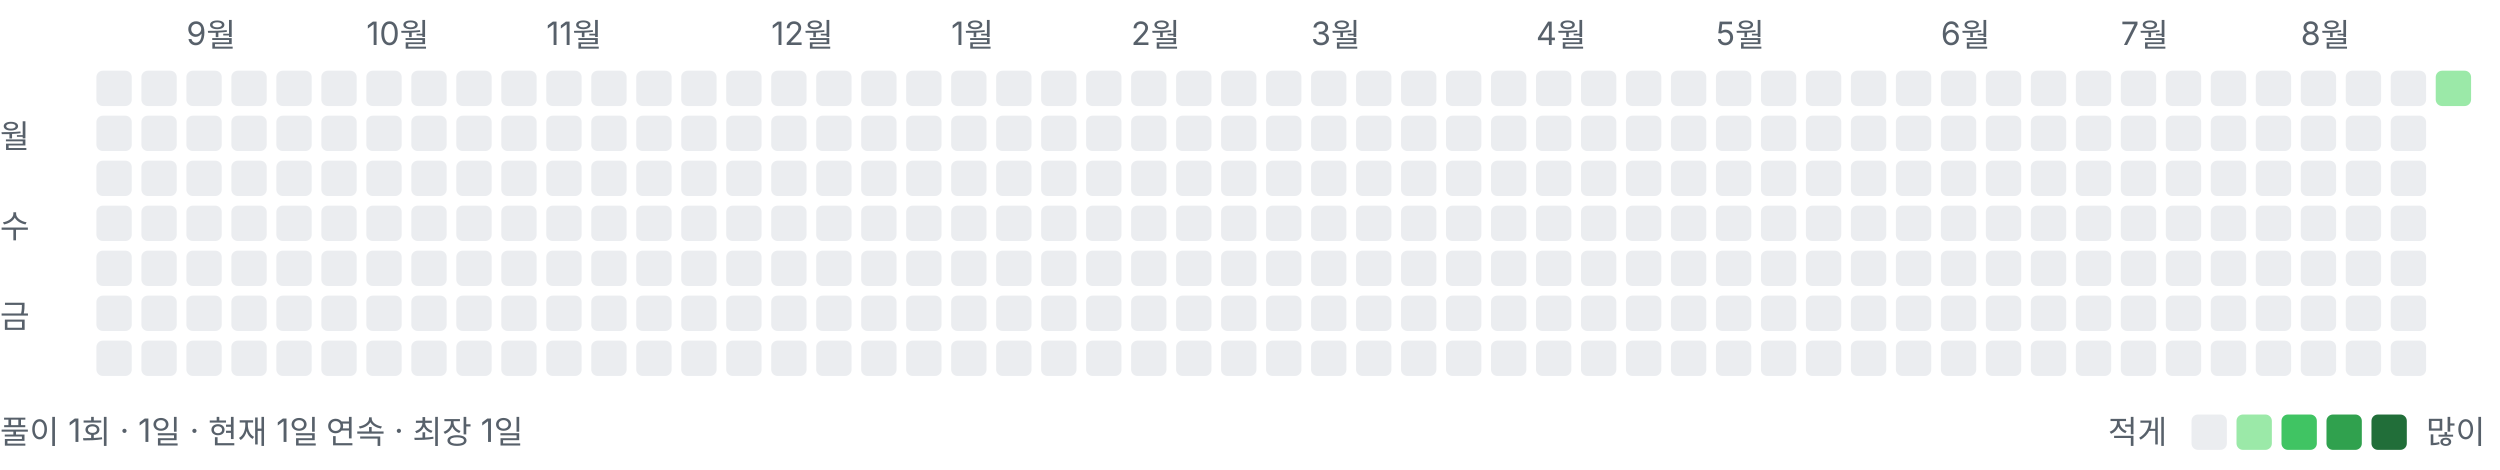
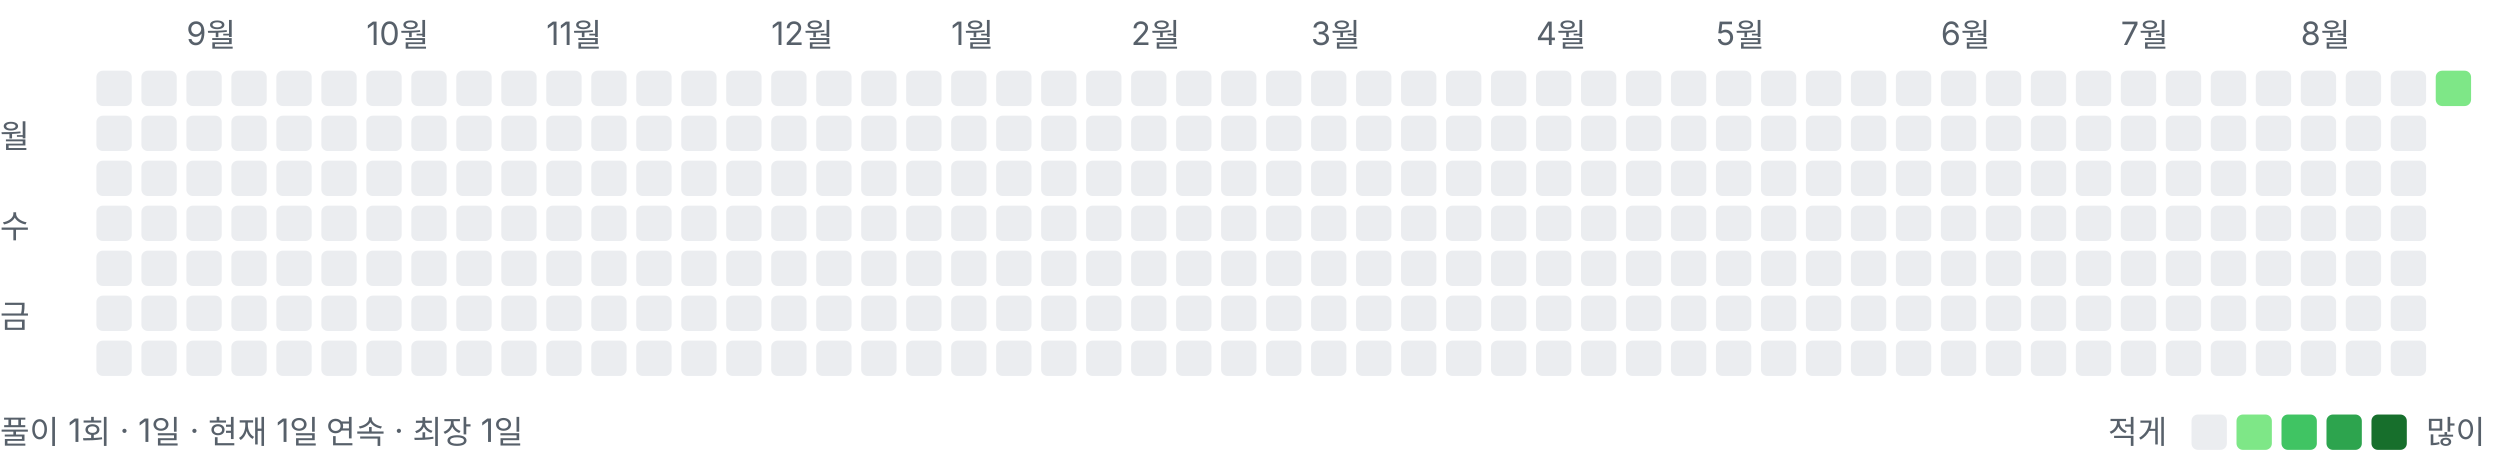
<svg xmlns="http://www.w3.org/2000/svg" width="778" height="146" viewBox="0 0 778 146" role="img" aria-label="풀이 잔디">
  <style>text{font:10px -apple-system,BlinkMacSystemFont,"Segoe UI","Malgun Gothic",sans-serif;fill:#57606a}</style>
  <text x="58" y="14">9월</text>
  <text x="114" y="14">10월</text>
  <text x="170" y="14">11월</text>
  <text x="240" y="14">12월</text>
  <text x="296" y="14">1월</text>
  <text x="352" y="14">2월</text>
  <text x="408" y="14">3월</text>
  <text x="478" y="14">4월</text>
  <text x="534" y="14">5월</text>
  <text x="604" y="14">6월</text>
  <text x="660" y="14">7월</text>
  <text x="716" y="14">8월</text>
  <text x="0" y="46">월</text>
  <text x="0" y="74">수</text>
  <text x="0" y="102">금</text>
  <rect x="30" y="22" width="11" height="11" rx="2" ry="2" fill="#ebedf0" />
  <rect x="30" y="36" width="11" height="11" rx="2" ry="2" fill="#ebedf0" />
  <rect x="30" y="50" width="11" height="11" rx="2" ry="2" fill="#ebedf0" />
  <rect x="30" y="64" width="11" height="11" rx="2" ry="2" fill="#ebedf0" />
  <rect x="30" y="78" width="11" height="11" rx="2" ry="2" fill="#ebedf0" />
  <rect x="30" y="92" width="11" height="11" rx="2" ry="2" fill="#ebedf0" />
  <rect x="30" y="106" width="11" height="11" rx="2" ry="2" fill="#ebedf0" />
  <rect x="44" y="22" width="11" height="11" rx="2" ry="2" fill="#ebedf0" />
  <rect x="44" y="36" width="11" height="11" rx="2" ry="2" fill="#ebedf0" />
  <rect x="44" y="50" width="11" height="11" rx="2" ry="2" fill="#ebedf0" />
  <rect x="44" y="64" width="11" height="11" rx="2" ry="2" fill="#ebedf0" />
  <rect x="44" y="78" width="11" height="11" rx="2" ry="2" fill="#ebedf0" />
  <rect x="44" y="92" width="11" height="11" rx="2" ry="2" fill="#ebedf0" />
  <rect x="44" y="106" width="11" height="11" rx="2" ry="2" fill="#ebedf0" />
  <rect x="58" y="22" width="11" height="11" rx="2" ry="2" fill="#ebedf0" />
  <rect x="58" y="36" width="11" height="11" rx="2" ry="2" fill="#ebedf0" />
  <rect x="58" y="50" width="11" height="11" rx="2" ry="2" fill="#ebedf0" />
  <rect x="58" y="64" width="11" height="11" rx="2" ry="2" fill="#ebedf0" />
  <rect x="58" y="78" width="11" height="11" rx="2" ry="2" fill="#ebedf0" />
  <rect x="58" y="92" width="11" height="11" rx="2" ry="2" fill="#ebedf0" />
  <rect x="58" y="106" width="11" height="11" rx="2" ry="2" fill="#ebedf0" />
  <rect x="72" y="22" width="11" height="11" rx="2" ry="2" fill="#ebedf0" />
  <rect x="72" y="36" width="11" height="11" rx="2" ry="2" fill="#ebedf0" />
  <rect x="72" y="50" width="11" height="11" rx="2" ry="2" fill="#ebedf0" />
  <rect x="72" y="64" width="11" height="11" rx="2" ry="2" fill="#ebedf0" />
  <rect x="72" y="78" width="11" height="11" rx="2" ry="2" fill="#ebedf0" />
  <rect x="72" y="92" width="11" height="11" rx="2" ry="2" fill="#ebedf0" />
  <rect x="72" y="106" width="11" height="11" rx="2" ry="2" fill="#ebedf0" />
  <rect x="86" y="22" width="11" height="11" rx="2" ry="2" fill="#ebedf0" />
  <rect x="86" y="36" width="11" height="11" rx="2" ry="2" fill="#ebedf0" />
  <rect x="86" y="50" width="11" height="11" rx="2" ry="2" fill="#ebedf0" />
  <rect x="86" y="64" width="11" height="11" rx="2" ry="2" fill="#ebedf0" />
  <rect x="86" y="78" width="11" height="11" rx="2" ry="2" fill="#ebedf0" />
  <rect x="86" y="92" width="11" height="11" rx="2" ry="2" fill="#ebedf0" />
  <rect x="86" y="106" width="11" height="11" rx="2" ry="2" fill="#ebedf0" />
  <rect x="100" y="22" width="11" height="11" rx="2" ry="2" fill="#ebedf0" />
  <rect x="100" y="36" width="11" height="11" rx="2" ry="2" fill="#ebedf0" />
  <rect x="100" y="50" width="11" height="11" rx="2" ry="2" fill="#ebedf0" />
  <rect x="100" y="64" width="11" height="11" rx="2" ry="2" fill="#ebedf0" />
  <rect x="100" y="78" width="11" height="11" rx="2" ry="2" fill="#ebedf0" />
  <rect x="100" y="92" width="11" height="11" rx="2" ry="2" fill="#ebedf0" />
  <rect x="100" y="106" width="11" height="11" rx="2" ry="2" fill="#ebedf0" />
  <rect x="114" y="22" width="11" height="11" rx="2" ry="2" fill="#ebedf0" />
  <rect x="114" y="36" width="11" height="11" rx="2" ry="2" fill="#ebedf0" />
  <rect x="114" y="50" width="11" height="11" rx="2" ry="2" fill="#ebedf0" />
  <rect x="114" y="64" width="11" height="11" rx="2" ry="2" fill="#ebedf0" />
  <rect x="114" y="78" width="11" height="11" rx="2" ry="2" fill="#ebedf0" />
  <rect x="114" y="92" width="11" height="11" rx="2" ry="2" fill="#ebedf0" />
  <rect x="114" y="106" width="11" height="11" rx="2" ry="2" fill="#ebedf0" />
  <rect x="128" y="22" width="11" height="11" rx="2" ry="2" fill="#ebedf0" />
  <rect x="128" y="36" width="11" height="11" rx="2" ry="2" fill="#ebedf0" />
  <rect x="128" y="50" width="11" height="11" rx="2" ry="2" fill="#ebedf0" />
  <rect x="128" y="64" width="11" height="11" rx="2" ry="2" fill="#ebedf0" />
  <rect x="128" y="78" width="11" height="11" rx="2" ry="2" fill="#ebedf0" />
  <rect x="128" y="92" width="11" height="11" rx="2" ry="2" fill="#ebedf0" />
  <rect x="128" y="106" width="11" height="11" rx="2" ry="2" fill="#ebedf0" />
  <rect x="142" y="22" width="11" height="11" rx="2" ry="2" fill="#ebedf0" />
  <rect x="142" y="36" width="11" height="11" rx="2" ry="2" fill="#ebedf0" />
  <rect x="142" y="50" width="11" height="11" rx="2" ry="2" fill="#ebedf0" />
  <rect x="142" y="64" width="11" height="11" rx="2" ry="2" fill="#ebedf0" />
  <rect x="142" y="78" width="11" height="11" rx="2" ry="2" fill="#ebedf0" />
  <rect x="142" y="92" width="11" height="11" rx="2" ry="2" fill="#ebedf0" />
  <rect x="142" y="106" width="11" height="11" rx="2" ry="2" fill="#ebedf0" />
  <rect x="156" y="22" width="11" height="11" rx="2" ry="2" fill="#ebedf0" />
  <rect x="156" y="36" width="11" height="11" rx="2" ry="2" fill="#ebedf0" />
  <rect x="156" y="50" width="11" height="11" rx="2" ry="2" fill="#ebedf0" />
  <rect x="156" y="64" width="11" height="11" rx="2" ry="2" fill="#ebedf0" />
  <rect x="156" y="78" width="11" height="11" rx="2" ry="2" fill="#ebedf0" />
  <rect x="156" y="92" width="11" height="11" rx="2" ry="2" fill="#ebedf0" />
  <rect x="156" y="106" width="11" height="11" rx="2" ry="2" fill="#ebedf0" />
  <rect x="170" y="22" width="11" height="11" rx="2" ry="2" fill="#ebedf0" />
  <rect x="170" y="36" width="11" height="11" rx="2" ry="2" fill="#ebedf0" />
  <rect x="170" y="50" width="11" height="11" rx="2" ry="2" fill="#ebedf0" />
  <rect x="170" y="64" width="11" height="11" rx="2" ry="2" fill="#ebedf0" />
  <rect x="170" y="78" width="11" height="11" rx="2" ry="2" fill="#ebedf0" />
  <rect x="170" y="92" width="11" height="11" rx="2" ry="2" fill="#ebedf0" />
  <rect x="170" y="106" width="11" height="11" rx="2" ry="2" fill="#ebedf0" />
  <rect x="184" y="22" width="11" height="11" rx="2" ry="2" fill="#ebedf0" />
  <rect x="184" y="36" width="11" height="11" rx="2" ry="2" fill="#ebedf0" />
  <rect x="184" y="50" width="11" height="11" rx="2" ry="2" fill="#ebedf0" />
  <rect x="184" y="64" width="11" height="11" rx="2" ry="2" fill="#ebedf0" />
  <rect x="184" y="78" width="11" height="11" rx="2" ry="2" fill="#ebedf0" />
  <rect x="184" y="92" width="11" height="11" rx="2" ry="2" fill="#ebedf0" />
  <rect x="184" y="106" width="11" height="11" rx="2" ry="2" fill="#ebedf0" />
  <rect x="198" y="22" width="11" height="11" rx="2" ry="2" fill="#ebedf0" />
  <rect x="198" y="36" width="11" height="11" rx="2" ry="2" fill="#ebedf0" />
  <rect x="198" y="50" width="11" height="11" rx="2" ry="2" fill="#ebedf0" />
  <rect x="198" y="64" width="11" height="11" rx="2" ry="2" fill="#ebedf0" />
  <rect x="198" y="78" width="11" height="11" rx="2" ry="2" fill="#ebedf0" />
  <rect x="198" y="92" width="11" height="11" rx="2" ry="2" fill="#ebedf0" />
  <rect x="198" y="106" width="11" height="11" rx="2" ry="2" fill="#ebedf0" />
  <rect x="212" y="22" width="11" height="11" rx="2" ry="2" fill="#ebedf0" />
  <rect x="212" y="36" width="11" height="11" rx="2" ry="2" fill="#ebedf0" />
  <rect x="212" y="50" width="11" height="11" rx="2" ry="2" fill="#ebedf0" />
  <rect x="212" y="64" width="11" height="11" rx="2" ry="2" fill="#ebedf0" />
  <rect x="212" y="78" width="11" height="11" rx="2" ry="2" fill="#ebedf0" />
  <rect x="212" y="92" width="11" height="11" rx="2" ry="2" fill="#ebedf0" />
  <rect x="212" y="106" width="11" height="11" rx="2" ry="2" fill="#ebedf0" />
  <rect x="226" y="22" width="11" height="11" rx="2" ry="2" fill="#ebedf0" />
  <rect x="226" y="36" width="11" height="11" rx="2" ry="2" fill="#ebedf0" />
  <rect x="226" y="50" width="11" height="11" rx="2" ry="2" fill="#ebedf0" />
  <rect x="226" y="64" width="11" height="11" rx="2" ry="2" fill="#ebedf0" />
  <rect x="226" y="78" width="11" height="11" rx="2" ry="2" fill="#ebedf0" />
  <rect x="226" y="92" width="11" height="11" rx="2" ry="2" fill="#ebedf0" />
  <rect x="226" y="106" width="11" height="11" rx="2" ry="2" fill="#ebedf0" />
  <rect x="240" y="22" width="11" height="11" rx="2" ry="2" fill="#ebedf0" />
  <rect x="240" y="36" width="11" height="11" rx="2" ry="2" fill="#ebedf0" />
  <rect x="240" y="50" width="11" height="11" rx="2" ry="2" fill="#ebedf0" />
  <rect x="240" y="64" width="11" height="11" rx="2" ry="2" fill="#ebedf0" />
  <rect x="240" y="78" width="11" height="11" rx="2" ry="2" fill="#ebedf0" />
  <rect x="240" y="92" width="11" height="11" rx="2" ry="2" fill="#ebedf0" />
  <rect x="240" y="106" width="11" height="11" rx="2" ry="2" fill="#ebedf0" />
  <rect x="254" y="22" width="11" height="11" rx="2" ry="2" fill="#ebedf0" />
  <rect x="254" y="36" width="11" height="11" rx="2" ry="2" fill="#ebedf0" />
  <rect x="254" y="50" width="11" height="11" rx="2" ry="2" fill="#ebedf0" />
  <rect x="254" y="64" width="11" height="11" rx="2" ry="2" fill="#ebedf0" />
  <rect x="254" y="78" width="11" height="11" rx="2" ry="2" fill="#ebedf0" />
  <rect x="254" y="92" width="11" height="11" rx="2" ry="2" fill="#ebedf0" />
  <rect x="254" y="106" width="11" height="11" rx="2" ry="2" fill="#ebedf0" />
  <rect x="268" y="22" width="11" height="11" rx="2" ry="2" fill="#ebedf0" />
  <rect x="268" y="36" width="11" height="11" rx="2" ry="2" fill="#ebedf0" />
  <rect x="268" y="50" width="11" height="11" rx="2" ry="2" fill="#ebedf0" />
  <rect x="268" y="64" width="11" height="11" rx="2" ry="2" fill="#ebedf0" />
  <rect x="268" y="78" width="11" height="11" rx="2" ry="2" fill="#ebedf0" />
  <rect x="268" y="92" width="11" height="11" rx="2" ry="2" fill="#ebedf0" />
  <rect x="268" y="106" width="11" height="11" rx="2" ry="2" fill="#ebedf0" />
  <rect x="282" y="22" width="11" height="11" rx="2" ry="2" fill="#ebedf0" />
  <rect x="282" y="36" width="11" height="11" rx="2" ry="2" fill="#ebedf0" />
  <rect x="282" y="50" width="11" height="11" rx="2" ry="2" fill="#ebedf0" />
  <rect x="282" y="64" width="11" height="11" rx="2" ry="2" fill="#ebedf0" />
  <rect x="282" y="78" width="11" height="11" rx="2" ry="2" fill="#ebedf0" />
  <rect x="282" y="92" width="11" height="11" rx="2" ry="2" fill="#ebedf0" />
  <rect x="282" y="106" width="11" height="11" rx="2" ry="2" fill="#ebedf0" />
  <rect x="296" y="22" width="11" height="11" rx="2" ry="2" fill="#ebedf0" />
  <rect x="296" y="36" width="11" height="11" rx="2" ry="2" fill="#ebedf0" />
  <rect x="296" y="50" width="11" height="11" rx="2" ry="2" fill="#ebedf0" />
  <rect x="296" y="64" width="11" height="11" rx="2" ry="2" fill="#ebedf0" />
  <rect x="296" y="78" width="11" height="11" rx="2" ry="2" fill="#ebedf0" />
  <rect x="296" y="92" width="11" height="11" rx="2" ry="2" fill="#ebedf0" />
  <rect x="296" y="106" width="11" height="11" rx="2" ry="2" fill="#ebedf0" />
  <rect x="310" y="22" width="11" height="11" rx="2" ry="2" fill="#ebedf0" />
  <rect x="310" y="36" width="11" height="11" rx="2" ry="2" fill="#ebedf0" />
  <rect x="310" y="50" width="11" height="11" rx="2" ry="2" fill="#ebedf0" />
  <rect x="310" y="64" width="11" height="11" rx="2" ry="2" fill="#ebedf0" />
  <rect x="310" y="78" width="11" height="11" rx="2" ry="2" fill="#ebedf0" />
  <rect x="310" y="92" width="11" height="11" rx="2" ry="2" fill="#ebedf0" />
  <rect x="310" y="106" width="11" height="11" rx="2" ry="2" fill="#ebedf0" />
  <rect x="324" y="22" width="11" height="11" rx="2" ry="2" fill="#ebedf0" />
  <rect x="324" y="36" width="11" height="11" rx="2" ry="2" fill="#ebedf0" />
  <rect x="324" y="50" width="11" height="11" rx="2" ry="2" fill="#ebedf0" />
  <rect x="324" y="64" width="11" height="11" rx="2" ry="2" fill="#ebedf0" />
  <rect x="324" y="78" width="11" height="11" rx="2" ry="2" fill="#ebedf0" />
  <rect x="324" y="92" width="11" height="11" rx="2" ry="2" fill="#ebedf0" />
  <rect x="324" y="106" width="11" height="11" rx="2" ry="2" fill="#ebedf0" />
  <rect x="338" y="22" width="11" height="11" rx="2" ry="2" fill="#ebedf0" />
  <rect x="338" y="36" width="11" height="11" rx="2" ry="2" fill="#ebedf0" />
  <rect x="338" y="50" width="11" height="11" rx="2" ry="2" fill="#ebedf0" />
  <rect x="338" y="64" width="11" height="11" rx="2" ry="2" fill="#ebedf0" />
  <rect x="338" y="78" width="11" height="11" rx="2" ry="2" fill="#ebedf0" />
  <rect x="338" y="92" width="11" height="11" rx="2" ry="2" fill="#ebedf0" />
  <rect x="338" y="106" width="11" height="11" rx="2" ry="2" fill="#ebedf0" />
  <rect x="352" y="22" width="11" height="11" rx="2" ry="2" fill="#ebedf0" />
  <rect x="352" y="36" width="11" height="11" rx="2" ry="2" fill="#ebedf0" />
  <rect x="352" y="50" width="11" height="11" rx="2" ry="2" fill="#ebedf0" />
  <rect x="352" y="64" width="11" height="11" rx="2" ry="2" fill="#ebedf0" />
  <rect x="352" y="78" width="11" height="11" rx="2" ry="2" fill="#ebedf0" />
  <rect x="352" y="92" width="11" height="11" rx="2" ry="2" fill="#ebedf0" />
  <rect x="352" y="106" width="11" height="11" rx="2" ry="2" fill="#ebedf0" />
  <rect x="366" y="22" width="11" height="11" rx="2" ry="2" fill="#ebedf0" />
  <rect x="366" y="36" width="11" height="11" rx="2" ry="2" fill="#ebedf0" />
  <rect x="366" y="50" width="11" height="11" rx="2" ry="2" fill="#ebedf0" />
  <rect x="366" y="64" width="11" height="11" rx="2" ry="2" fill="#ebedf0" />
  <rect x="366" y="78" width="11" height="11" rx="2" ry="2" fill="#ebedf0" />
  <rect x="366" y="92" width="11" height="11" rx="2" ry="2" fill="#ebedf0" />
  <rect x="366" y="106" width="11" height="11" rx="2" ry="2" fill="#ebedf0" />
  <rect x="380" y="22" width="11" height="11" rx="2" ry="2" fill="#ebedf0" />
  <rect x="380" y="36" width="11" height="11" rx="2" ry="2" fill="#ebedf0" />
  <rect x="380" y="50" width="11" height="11" rx="2" ry="2" fill="#ebedf0" />
  <rect x="380" y="64" width="11" height="11" rx="2" ry="2" fill="#ebedf0" />
  <rect x="380" y="78" width="11" height="11" rx="2" ry="2" fill="#ebedf0" />
  <rect x="380" y="92" width="11" height="11" rx="2" ry="2" fill="#ebedf0" />
  <rect x="380" y="106" width="11" height="11" rx="2" ry="2" fill="#ebedf0" />
  <rect x="394" y="22" width="11" height="11" rx="2" ry="2" fill="#ebedf0" />
  <rect x="394" y="36" width="11" height="11" rx="2" ry="2" fill="#ebedf0" />
  <rect x="394" y="50" width="11" height="11" rx="2" ry="2" fill="#ebedf0" />
  <rect x="394" y="64" width="11" height="11" rx="2" ry="2" fill="#ebedf0" />
  <rect x="394" y="78" width="11" height="11" rx="2" ry="2" fill="#ebedf0" />
  <rect x="394" y="92" width="11" height="11" rx="2" ry="2" fill="#ebedf0" />
  <rect x="394" y="106" width="11" height="11" rx="2" ry="2" fill="#ebedf0" />
  <rect x="408" y="22" width="11" height="11" rx="2" ry="2" fill="#ebedf0" />
  <rect x="408" y="36" width="11" height="11" rx="2" ry="2" fill="#ebedf0" />
  <rect x="408" y="50" width="11" height="11" rx="2" ry="2" fill="#ebedf0" />
  <rect x="408" y="64" width="11" height="11" rx="2" ry="2" fill="#ebedf0" />
  <rect x="408" y="78" width="11" height="11" rx="2" ry="2" fill="#ebedf0" />
  <rect x="408" y="92" width="11" height="11" rx="2" ry="2" fill="#ebedf0" />
  <rect x="408" y="106" width="11" height="11" rx="2" ry="2" fill="#ebedf0" />
  <rect x="422" y="22" width="11" height="11" rx="2" ry="2" fill="#ebedf0" />
  <rect x="422" y="36" width="11" height="11" rx="2" ry="2" fill="#ebedf0" />
  <rect x="422" y="50" width="11" height="11" rx="2" ry="2" fill="#ebedf0" />
  <rect x="422" y="64" width="11" height="11" rx="2" ry="2" fill="#ebedf0" />
  <rect x="422" y="78" width="11" height="11" rx="2" ry="2" fill="#ebedf0" />
  <rect x="422" y="92" width="11" height="11" rx="2" ry="2" fill="#ebedf0" />
  <rect x="422" y="106" width="11" height="11" rx="2" ry="2" fill="#ebedf0" />
  <rect x="436" y="22" width="11" height="11" rx="2" ry="2" fill="#ebedf0" />
  <rect x="436" y="36" width="11" height="11" rx="2" ry="2" fill="#ebedf0" />
  <rect x="436" y="50" width="11" height="11" rx="2" ry="2" fill="#ebedf0" />
  <rect x="436" y="64" width="11" height="11" rx="2" ry="2" fill="#ebedf0" />
  <rect x="436" y="78" width="11" height="11" rx="2" ry="2" fill="#ebedf0" />
  <rect x="436" y="92" width="11" height="11" rx="2" ry="2" fill="#ebedf0" />
  <rect x="436" y="106" width="11" height="11" rx="2" ry="2" fill="#ebedf0" />
  <rect x="450" y="22" width="11" height="11" rx="2" ry="2" fill="#ebedf0" />
  <rect x="450" y="36" width="11" height="11" rx="2" ry="2" fill="#ebedf0" />
  <rect x="450" y="50" width="11" height="11" rx="2" ry="2" fill="#ebedf0" />
  <rect x="450" y="64" width="11" height="11" rx="2" ry="2" fill="#ebedf0" />
  <rect x="450" y="78" width="11" height="11" rx="2" ry="2" fill="#ebedf0" />
  <rect x="450" y="92" width="11" height="11" rx="2" ry="2" fill="#ebedf0" />
  <rect x="450" y="106" width="11" height="11" rx="2" ry="2" fill="#ebedf0" />
  <rect x="464" y="22" width="11" height="11" rx="2" ry="2" fill="#ebedf0" />
  <rect x="464" y="36" width="11" height="11" rx="2" ry="2" fill="#ebedf0" />
  <rect x="464" y="50" width="11" height="11" rx="2" ry="2" fill="#ebedf0" />
  <rect x="464" y="64" width="11" height="11" rx="2" ry="2" fill="#ebedf0" />
  <rect x="464" y="78" width="11" height="11" rx="2" ry="2" fill="#ebedf0" />
  <rect x="464" y="92" width="11" height="11" rx="2" ry="2" fill="#ebedf0" />
  <rect x="464" y="106" width="11" height="11" rx="2" ry="2" fill="#ebedf0" />
  <rect x="478" y="22" width="11" height="11" rx="2" ry="2" fill="#ebedf0" />
  <rect x="478" y="36" width="11" height="11" rx="2" ry="2" fill="#ebedf0" />
  <rect x="478" y="50" width="11" height="11" rx="2" ry="2" fill="#ebedf0" />
  <rect x="478" y="64" width="11" height="11" rx="2" ry="2" fill="#ebedf0" />
  <rect x="478" y="78" width="11" height="11" rx="2" ry="2" fill="#ebedf0" />
  <rect x="478" y="92" width="11" height="11" rx="2" ry="2" fill="#ebedf0" />
  <rect x="478" y="106" width="11" height="11" rx="2" ry="2" fill="#ebedf0" />
  <rect x="492" y="22" width="11" height="11" rx="2" ry="2" fill="#ebedf0" />
  <rect x="492" y="36" width="11" height="11" rx="2" ry="2" fill="#ebedf0" />
  <rect x="492" y="50" width="11" height="11" rx="2" ry="2" fill="#ebedf0" />
  <rect x="492" y="64" width="11" height="11" rx="2" ry="2" fill="#ebedf0" />
  <rect x="492" y="78" width="11" height="11" rx="2" ry="2" fill="#ebedf0" />
  <rect x="492" y="92" width="11" height="11" rx="2" ry="2" fill="#ebedf0" />
  <rect x="492" y="106" width="11" height="11" rx="2" ry="2" fill="#ebedf0" />
  <rect x="506" y="22" width="11" height="11" rx="2" ry="2" fill="#ebedf0" />
  <rect x="506" y="36" width="11" height="11" rx="2" ry="2" fill="#ebedf0" />
  <rect x="506" y="50" width="11" height="11" rx="2" ry="2" fill="#ebedf0" />
  <rect x="506" y="64" width="11" height="11" rx="2" ry="2" fill="#ebedf0" />
  <rect x="506" y="78" width="11" height="11" rx="2" ry="2" fill="#ebedf0" />
  <rect x="506" y="92" width="11" height="11" rx="2" ry="2" fill="#ebedf0" />
  <rect x="506" y="106" width="11" height="11" rx="2" ry="2" fill="#ebedf0" />
  <rect x="520" y="22" width="11" height="11" rx="2" ry="2" fill="#ebedf0" />
  <rect x="520" y="36" width="11" height="11" rx="2" ry="2" fill="#ebedf0" />
  <rect x="520" y="50" width="11" height="11" rx="2" ry="2" fill="#ebedf0" />
  <rect x="520" y="64" width="11" height="11" rx="2" ry="2" fill="#ebedf0" />
  <rect x="520" y="78" width="11" height="11" rx="2" ry="2" fill="#ebedf0" />
  <rect x="520" y="92" width="11" height="11" rx="2" ry="2" fill="#ebedf0" />
  <rect x="520" y="106" width="11" height="11" rx="2" ry="2" fill="#ebedf0" />
  <rect x="534" y="22" width="11" height="11" rx="2" ry="2" fill="#ebedf0" />
  <rect x="534" y="36" width="11" height="11" rx="2" ry="2" fill="#ebedf0" />
  <rect x="534" y="50" width="11" height="11" rx="2" ry="2" fill="#ebedf0" />
  <rect x="534" y="64" width="11" height="11" rx="2" ry="2" fill="#ebedf0" />
  <rect x="534" y="78" width="11" height="11" rx="2" ry="2" fill="#ebedf0" />
  <rect x="534" y="92" width="11" height="11" rx="2" ry="2" fill="#ebedf0" />
  <rect x="534" y="106" width="11" height="11" rx="2" ry="2" fill="#ebedf0" />
  <rect x="548" y="22" width="11" height="11" rx="2" ry="2" fill="#ebedf0" />
  <rect x="548" y="36" width="11" height="11" rx="2" ry="2" fill="#ebedf0" />
  <rect x="548" y="50" width="11" height="11" rx="2" ry="2" fill="#ebedf0" />
  <rect x="548" y="64" width="11" height="11" rx="2" ry="2" fill="#ebedf0" />
  <rect x="548" y="78" width="11" height="11" rx="2" ry="2" fill="#ebedf0" />
  <rect x="548" y="92" width="11" height="11" rx="2" ry="2" fill="#ebedf0" />
  <rect x="548" y="106" width="11" height="11" rx="2" ry="2" fill="#ebedf0" />
  <rect x="562" y="22" width="11" height="11" rx="2" ry="2" fill="#ebedf0" />
  <rect x="562" y="36" width="11" height="11" rx="2" ry="2" fill="#ebedf0" />
  <rect x="562" y="50" width="11" height="11" rx="2" ry="2" fill="#ebedf0" />
  <rect x="562" y="64" width="11" height="11" rx="2" ry="2" fill="#ebedf0" />
  <rect x="562" y="78" width="11" height="11" rx="2" ry="2" fill="#ebedf0" />
  <rect x="562" y="92" width="11" height="11" rx="2" ry="2" fill="#ebedf0" />
  <rect x="562" y="106" width="11" height="11" rx="2" ry="2" fill="#ebedf0" />
  <rect x="576" y="22" width="11" height="11" rx="2" ry="2" fill="#ebedf0" />
  <rect x="576" y="36" width="11" height="11" rx="2" ry="2" fill="#ebedf0" />
  <rect x="576" y="50" width="11" height="11" rx="2" ry="2" fill="#ebedf0" />
  <rect x="576" y="64" width="11" height="11" rx="2" ry="2" fill="#ebedf0" />
  <rect x="576" y="78" width="11" height="11" rx="2" ry="2" fill="#ebedf0" />
  <rect x="576" y="92" width="11" height="11" rx="2" ry="2" fill="#ebedf0" />
  <rect x="576" y="106" width="11" height="11" rx="2" ry="2" fill="#ebedf0" />
  <rect x="590" y="22" width="11" height="11" rx="2" ry="2" fill="#ebedf0" />
  <rect x="590" y="36" width="11" height="11" rx="2" ry="2" fill="#ebedf0" />
  <rect x="590" y="50" width="11" height="11" rx="2" ry="2" fill="#ebedf0" />
  <rect x="590" y="64" width="11" height="11" rx="2" ry="2" fill="#ebedf0" />
  <rect x="590" y="78" width="11" height="11" rx="2" ry="2" fill="#ebedf0" />
  <rect x="590" y="92" width="11" height="11" rx="2" ry="2" fill="#ebedf0" />
  <rect x="590" y="106" width="11" height="11" rx="2" ry="2" fill="#ebedf0" />
  <rect x="604" y="22" width="11" height="11" rx="2" ry="2" fill="#ebedf0" />
  <rect x="604" y="36" width="11" height="11" rx="2" ry="2" fill="#ebedf0" />
  <rect x="604" y="50" width="11" height="11" rx="2" ry="2" fill="#ebedf0" />
  <rect x="604" y="64" width="11" height="11" rx="2" ry="2" fill="#ebedf0" />
  <rect x="604" y="78" width="11" height="11" rx="2" ry="2" fill="#ebedf0" />
  <rect x="604" y="92" width="11" height="11" rx="2" ry="2" fill="#ebedf0" />
  <rect x="604" y="106" width="11" height="11" rx="2" ry="2" fill="#ebedf0" />
  <rect x="618" y="22" width="11" height="11" rx="2" ry="2" fill="#ebedf0" />
  <rect x="618" y="36" width="11" height="11" rx="2" ry="2" fill="#ebedf0" />
  <rect x="618" y="50" width="11" height="11" rx="2" ry="2" fill="#ebedf0" />
  <rect x="618" y="64" width="11" height="11" rx="2" ry="2" fill="#ebedf0" />
  <rect x="618" y="78" width="11" height="11" rx="2" ry="2" fill="#ebedf0" />
  <rect x="618" y="92" width="11" height="11" rx="2" ry="2" fill="#ebedf0" />
  <rect x="618" y="106" width="11" height="11" rx="2" ry="2" fill="#ebedf0" />
  <rect x="632" y="22" width="11" height="11" rx="2" ry="2" fill="#ebedf0" />
  <rect x="632" y="36" width="11" height="11" rx="2" ry="2" fill="#ebedf0" />
  <rect x="632" y="50" width="11" height="11" rx="2" ry="2" fill="#ebedf0" />
  <rect x="632" y="64" width="11" height="11" rx="2" ry="2" fill="#ebedf0" />
  <rect x="632" y="78" width="11" height="11" rx="2" ry="2" fill="#ebedf0" />
  <rect x="632" y="92" width="11" height="11" rx="2" ry="2" fill="#ebedf0" />
  <rect x="632" y="106" width="11" height="11" rx="2" ry="2" fill="#ebedf0" />
  <rect x="646" y="22" width="11" height="11" rx="2" ry="2" fill="#ebedf0" />
  <rect x="646" y="36" width="11" height="11" rx="2" ry="2" fill="#ebedf0" />
  <rect x="646" y="50" width="11" height="11" rx="2" ry="2" fill="#ebedf0" />
  <rect x="646" y="64" width="11" height="11" rx="2" ry="2" fill="#ebedf0" />
  <rect x="646" y="78" width="11" height="11" rx="2" ry="2" fill="#ebedf0" />
  <rect x="646" y="92" width="11" height="11" rx="2" ry="2" fill="#ebedf0" />
  <rect x="646" y="106" width="11" height="11" rx="2" ry="2" fill="#ebedf0" />
  <rect x="660" y="22" width="11" height="11" rx="2" ry="2" fill="#ebedf0" />
  <rect x="660" y="36" width="11" height="11" rx="2" ry="2" fill="#ebedf0" />
  <rect x="660" y="50" width="11" height="11" rx="2" ry="2" fill="#ebedf0" />
  <rect x="660" y="64" width="11" height="11" rx="2" ry="2" fill="#ebedf0" />
  <rect x="660" y="78" width="11" height="11" rx="2" ry="2" fill="#ebedf0" />
  <rect x="660" y="92" width="11" height="11" rx="2" ry="2" fill="#ebedf0" />
  <rect x="660" y="106" width="11" height="11" rx="2" ry="2" fill="#ebedf0" />
  <rect x="674" y="22" width="11" height="11" rx="2" ry="2" fill="#ebedf0" />
  <rect x="674" y="36" width="11" height="11" rx="2" ry="2" fill="#ebedf0" />
  <rect x="674" y="50" width="11" height="11" rx="2" ry="2" fill="#ebedf0" />
  <rect x="674" y="64" width="11" height="11" rx="2" ry="2" fill="#ebedf0" />
  <rect x="674" y="78" width="11" height="11" rx="2" ry="2" fill="#ebedf0" />
  <rect x="674" y="92" width="11" height="11" rx="2" ry="2" fill="#ebedf0" />
  <rect x="674" y="106" width="11" height="11" rx="2" ry="2" fill="#ebedf0" />
  <rect x="688" y="22" width="11" height="11" rx="2" ry="2" fill="#ebedf0" />
  <rect x="688" y="36" width="11" height="11" rx="2" ry="2" fill="#ebedf0" />
  <rect x="688" y="50" width="11" height="11" rx="2" ry="2" fill="#ebedf0" />
  <rect x="688" y="64" width="11" height="11" rx="2" ry="2" fill="#ebedf0" />
  <rect x="688" y="78" width="11" height="11" rx="2" ry="2" fill="#ebedf0" />
  <rect x="688" y="92" width="11" height="11" rx="2" ry="2" fill="#ebedf0" />
  <rect x="688" y="106" width="11" height="11" rx="2" ry="2" fill="#ebedf0" />
  <rect x="702" y="22" width="11" height="11" rx="2" ry="2" fill="#ebedf0" />
  <rect x="702" y="36" width="11" height="11" rx="2" ry="2" fill="#ebedf0" />
  <rect x="702" y="50" width="11" height="11" rx="2" ry="2" fill="#ebedf0" />
  <rect x="702" y="64" width="11" height="11" rx="2" ry="2" fill="#ebedf0" />
  <rect x="702" y="78" width="11" height="11" rx="2" ry="2" fill="#ebedf0" />
  <rect x="702" y="92" width="11" height="11" rx="2" ry="2" fill="#ebedf0" />
  <rect x="702" y="106" width="11" height="11" rx="2" ry="2" fill="#ebedf0" />
  <rect x="716" y="22" width="11" height="11" rx="2" ry="2" fill="#ebedf0" />
  <rect x="716" y="36" width="11" height="11" rx="2" ry="2" fill="#ebedf0" />
  <rect x="716" y="50" width="11" height="11" rx="2" ry="2" fill="#ebedf0" />
  <rect x="716" y="64" width="11" height="11" rx="2" ry="2" fill="#ebedf0" />
  <rect x="716" y="78" width="11" height="11" rx="2" ry="2" fill="#ebedf0" />
  <rect x="716" y="92" width="11" height="11" rx="2" ry="2" fill="#ebedf0" />
  <rect x="716" y="106" width="11" height="11" rx="2" ry="2" fill="#ebedf0" />
  <rect x="730" y="22" width="11" height="11" rx="2" ry="2" fill="#ebedf0" />
  <rect x="730" y="36" width="11" height="11" rx="2" ry="2" fill="#ebedf0" />
  <rect x="730" y="50" width="11" height="11" rx="2" ry="2" fill="#ebedf0" />
  <rect x="730" y="64" width="11" height="11" rx="2" ry="2" fill="#ebedf0" />
  <rect x="730" y="78" width="11" height="11" rx="2" ry="2" fill="#ebedf0" />
  <rect x="730" y="92" width="11" height="11" rx="2" ry="2" fill="#ebedf0" />
  <rect x="730" y="106" width="11" height="11" rx="2" ry="2" fill="#ebedf0" />
  <rect x="744" y="22" width="11" height="11" rx="2" ry="2" fill="#ebedf0" />
  <rect x="744" y="36" width="11" height="11" rx="2" ry="2" fill="#ebedf0" />
  <rect x="744" y="50" width="11" height="11" rx="2" ry="2" fill="#ebedf0" />
  <rect x="744" y="64" width="11" height="11" rx="2" ry="2" fill="#ebedf0" />
  <rect x="744" y="78" width="11" height="11" rx="2" ry="2" fill="#ebedf0" />
  <rect x="744" y="92" width="11" height="11" rx="2" ry="2" fill="#ebedf0" />
  <rect x="744" y="106" width="11" height="11" rx="2" ry="2" fill="#ebedf0" />
-   <rect x="758" y="22" width="11" height="11" rx="2" ry="2" fill="#9be9a8" />
+   <rect x="758" y="22" width="11" height="11" rx="2" ry="2" fill="#7ee787" />
  <text x="0" y="138">풀이 1회 · 1일 · 현재 1일 연속 · 최장 1일</text>
  <text x="656" y="138">적게</text>
  <rect x="682" y="129" width="11" height="11" rx="2" ry="2" fill="#ebedf0" />
-   <rect x="696" y="129" width="11" height="11" rx="2" ry="2" fill="#9be9a8" />
+   <rect x="696" y="129" width="11" height="11" rx="2" ry="2" fill="#7ee787" />
  <rect x="710" y="129" width="11" height="11" rx="2" ry="2" fill="#40c463" />
-   <rect x="724" y="129" width="11" height="11" rx="2" ry="2" fill="#30a14e" />
-   <rect x="738" y="129" width="11" height="11" rx="2" ry="2" fill="#216e39" />
+   <rect x="724" y="129" width="11" height="11" rx="2" ry="2" fill="#2da44e" />
+   <rect x="738" y="129" width="11" height="11" rx="2" ry="2" fill="#176f2c" />
  <text x="755" y="138">많이</text>
</svg>
